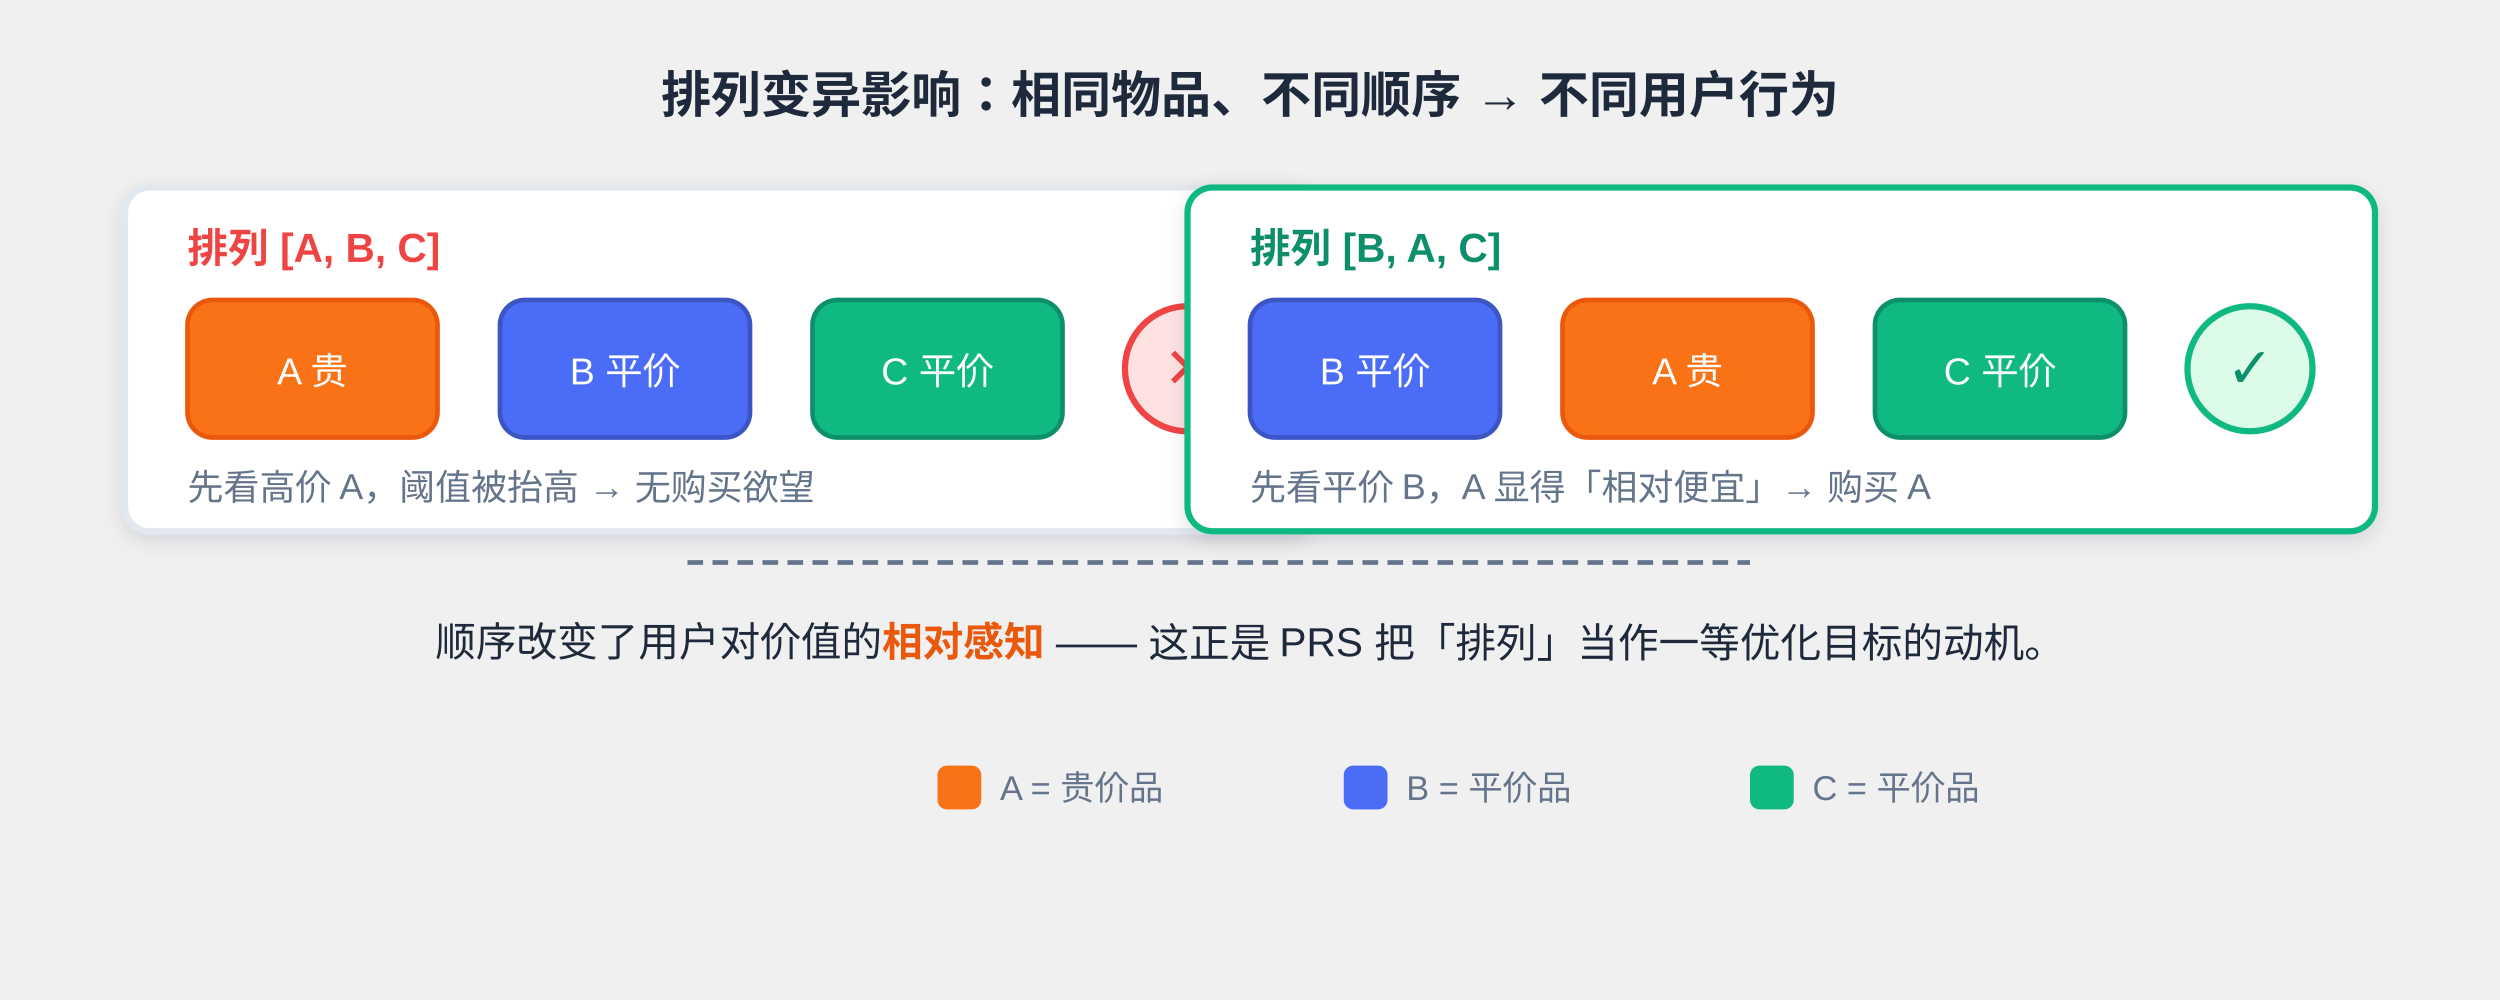
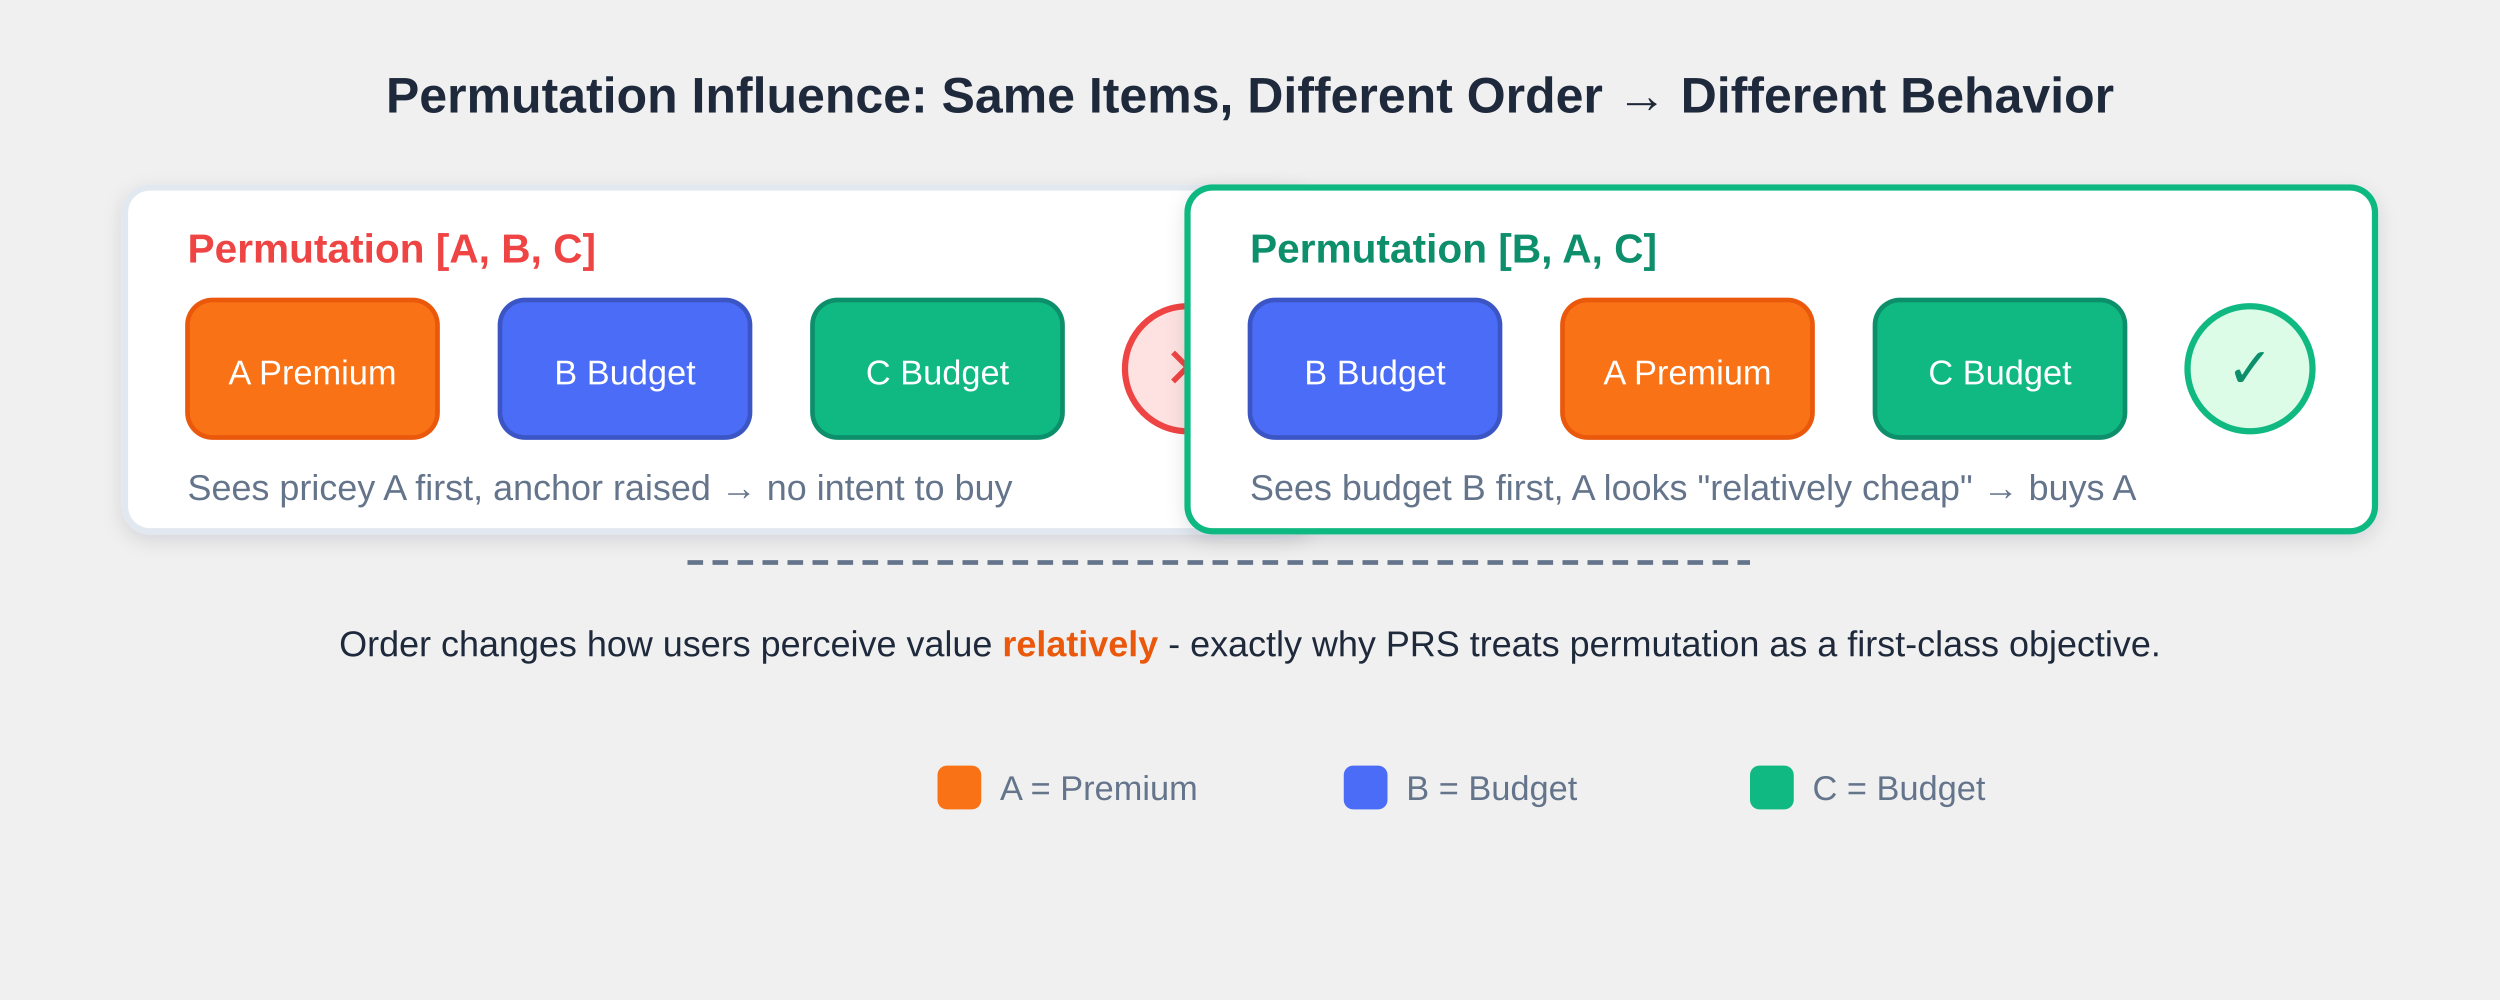
<svg xmlns="http://www.w3.org/2000/svg" viewBox="0 0 800 320" width="800" font-family="Arial, sans-serif">
  <defs>
    <filter id="sh" x="-10%" y="-10%" width="120%" height="130%">
      <feDropShadow dx="0" dy="2" stdDeviation="3" flood-color="#1e293b" flood-opacity="0.12" />
    </filter>
  </defs>
-   <text x="400" y="36" text-anchor="middle" font-size="16" font-weight="700" fill="#1e293b">排列变异影响：相同物品、不同顺序 → 不同用户行为</text>
+   <text x="400" y="36" text-anchor="middle" font-size="16" font-weight="700" fill="#1e293b">Permutation Influence: Same Items, Different Order → Different Behavior</text>
  <rect x="40" y="60" width="380" height="110" rx="8" fill="#ffffff" stroke="#e2e8f0" stroke-width="2" filter="url(#sh)" />
-   <text x="60" y="84" font-size="13" font-weight="700" fill="#ef4444">排列 [A, B, C]</text>
+   <text x="60" y="84" font-size="13" font-weight="700" fill="#ef4444">Permutation [A, B, C]</text>
  <g>
    <rect x="60" y="96" width="80" height="44" rx="8" fill="#f97316" stroke="#ea580c" stroke-width="1.5" />
-     <text x="100" y="123" text-anchor="middle" font-size="12" fill="#fff">A 贵</text>
+     <text x="100" y="123" text-anchor="middle" font-size="11" fill="#fff">A Premium</text>
    <rect x="160" y="96" width="80" height="44" rx="8" fill="#4A6CF7" stroke="#3b56c4" stroke-width="1.5" />
-     <text x="200" y="123" text-anchor="middle" font-size="12" fill="#fff">B 平价</text>
+     <text x="200" y="123" text-anchor="middle" font-size="11" fill="#fff">B Budget</text>
    <rect x="260" y="96" width="80" height="44" rx="8" fill="#10b981" stroke="#0c8f6a" stroke-width="1.5" />
-     <text x="300" y="123" text-anchor="middle" font-size="12" fill="#fff">C 平价</text>
+     <text x="300" y="123" text-anchor="middle" font-size="11" fill="#fff">C Budget</text>
  </g>
  <circle cx="380" cy="118" r="20" fill="#fee2e2" stroke="#ef4444" stroke-width="2" />
  <text x="380" y="124" text-anchor="middle" font-size="18" fill="#ef4444" font-weight="700">✕</text>
-   <text x="60" y="160" font-size="11.5" fill="#64748b">先看高价 A，阈值被抬高 → 无购买欲望</text>
+   <text x="60" y="160" font-size="11.5" fill="#64748b">Sees pricey A first, anchor raised → no intent to buy</text>
  <rect x="380" y="60" width="380" height="110" rx="8" fill="#ffffff" stroke="#10b981" stroke-width="2" filter="url(#sh)" />
-   <text x="400" y="84" font-size="13" font-weight="700" fill="#0c8f6a">排列 [B, A, C]</text>
+   <text x="400" y="84" font-size="13" font-weight="700" fill="#0c8f6a">Permutation [B, A, C]</text>
  <g>
    <rect x="400" y="96" width="80" height="44" rx="8" fill="#4A6CF7" stroke="#3b56c4" stroke-width="1.5" />
-     <text x="440" y="123" text-anchor="middle" font-size="12" fill="#fff">B 平价</text>
+     <text x="440" y="123" text-anchor="middle" font-size="11" fill="#fff">B Budget</text>
    <rect x="500" y="96" width="80" height="44" rx="8" fill="#f97316" stroke="#ea580c" stroke-width="1.5" />
-     <text x="540" y="123" text-anchor="middle" font-size="12" fill="#fff">A 贵</text>
+     <text x="540" y="123" text-anchor="middle" font-size="11" fill="#fff">A Premium</text>
    <rect x="600" y="96" width="80" height="44" rx="8" fill="#10b981" stroke="#0c8f6a" stroke-width="1.5" />
-     <text x="640" y="123" text-anchor="middle" font-size="12" fill="#fff">C 平价</text>
+     <text x="640" y="123" text-anchor="middle" font-size="11" fill="#fff">C Budget</text>
  </g>
  <circle cx="720" cy="118" r="20" fill="#dcfce7" stroke="#10b981" stroke-width="2" />
  <text x="720" y="124" text-anchor="middle" font-size="18" fill="#0c8f6a" font-weight="700">✓</text>
-   <text x="400" y="160" font-size="11.5" fill="#64748b">先看平价 B，A 显得「相对便宜」→ 购买 A</text>
+   <text x="400" y="160" font-size="11.5" fill="#64748b">Sees budget B first, A looks "relatively cheap" → buys A</text>
  <rect x="40" y="200" width="720" height="0" />
  <line x1="220" y1="180" x2="560" y2="180" stroke="#64748b" stroke-width="1.5" stroke-dasharray="5 3" />
-   <text x="400" y="210" text-anchor="middle" font-size="13" fill="#1e293b">顺序改变了用户对价值的<tspan fill="#ea580c" font-weight="700">相对感知</tspan> —— 这正是 PRS 把「排列」当作一等优化目标的动机。</text>
+   <text x="400" y="210" text-anchor="middle" font-size="11.5" fill="#1e293b">Order changes how users perceive value <tspan fill="#ea580c" font-weight="700">relatively</tspan> - exactly why PRS treats permutation as a first-class objective.</text>
  <g font-size="11" fill="#64748b">
    <rect x="300" y="245" width="14" height="14" rx="3" fill="#f97316" />
-     <text x="320" y="256">A = 贵价品</text>
+     <text x="320" y="256">A = Premium</text>
    <rect x="430" y="245" width="14" height="14" rx="3" fill="#4A6CF7" />
-     <text x="450" y="256">B = 平价品</text>
+     <text x="450" y="256">B = Budget</text>
    <rect x="560" y="245" width="14" height="14" rx="3" fill="#10b981" />
-     <text x="580" y="256">C = 平价品</text>
+     <text x="580" y="256">C = Budget</text>
  </g>
</svg>
